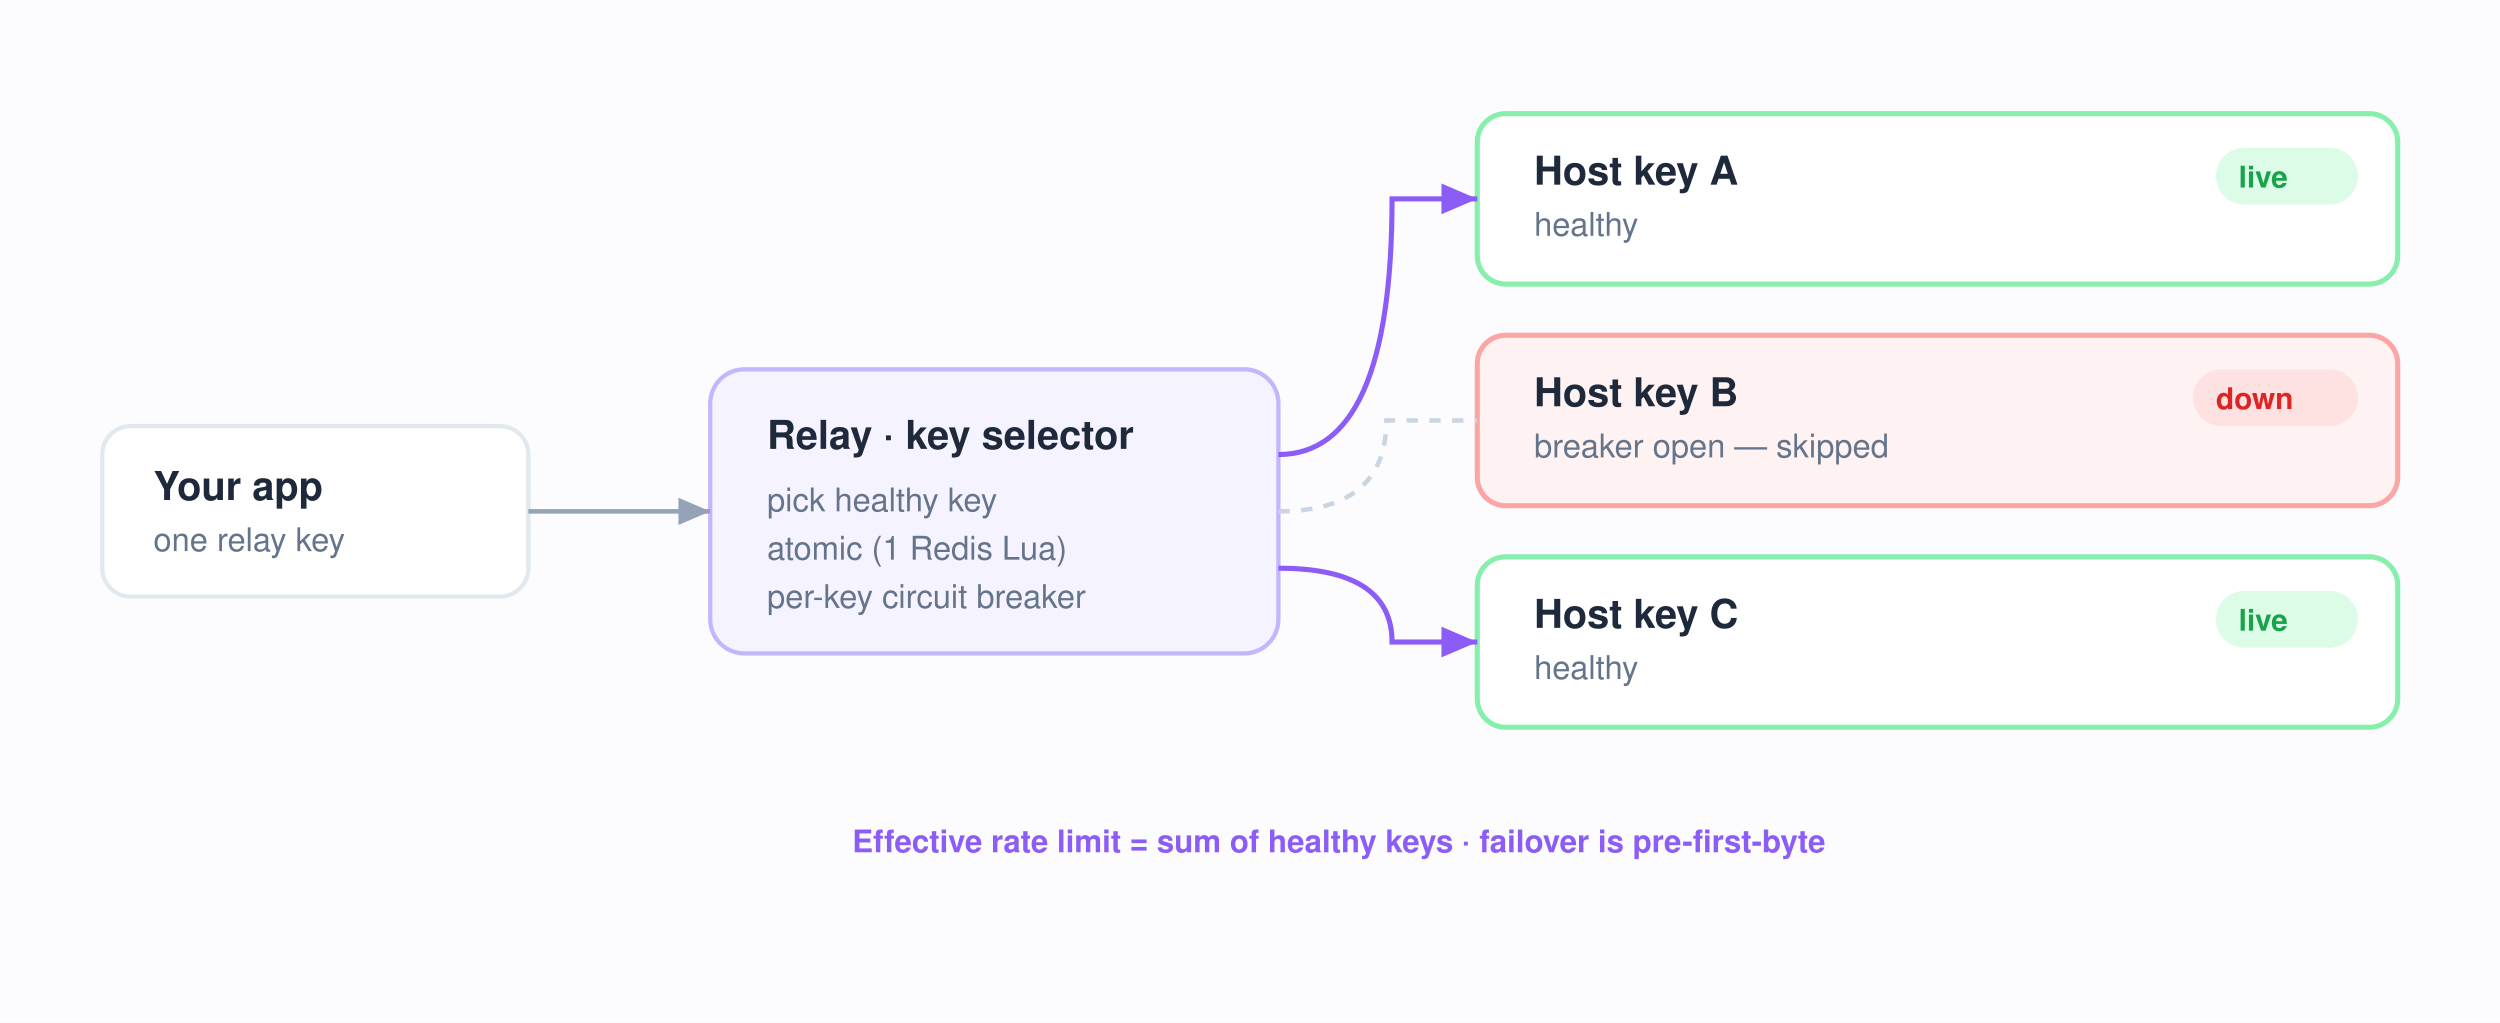
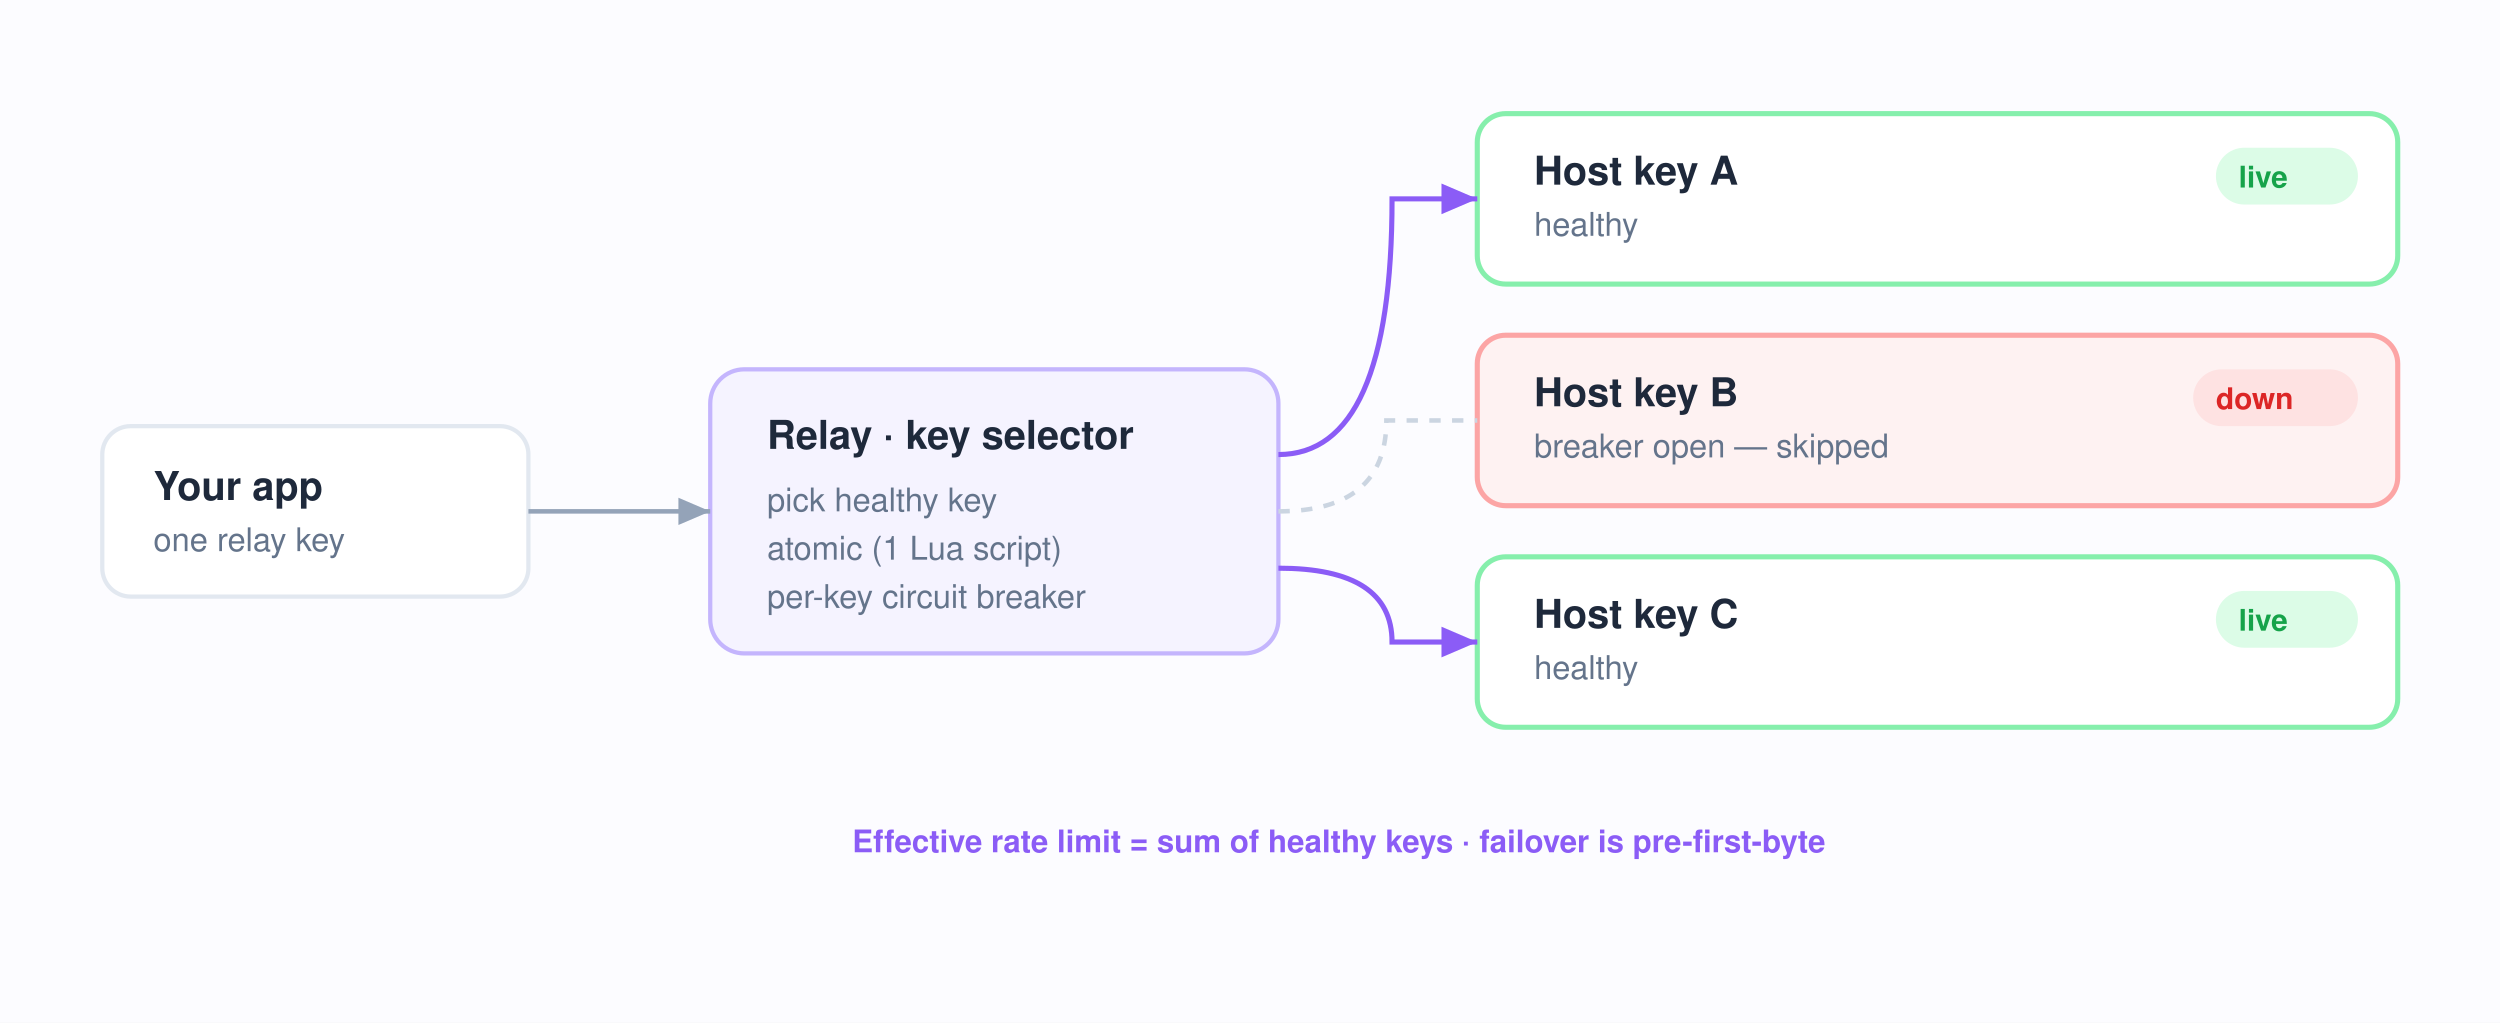
<svg xmlns="http://www.w3.org/2000/svg" width="880" height="360" viewBox="0 0 880 360" font-family="-apple-system, Segoe UI, Helvetica, Arial, sans-serif">
  <defs>
    <marker id="ah" markerWidth="9" markerHeight="9" refX="7" refY="3" orient="auto">
      <path d="M0,0 L7,3 L0,6 z" fill="#8B5CF6" />
    </marker>
    <marker id="ahg" markerWidth="9" markerHeight="9" refX="7" refY="3" orient="auto">
      <path d="M0,0 L7,3 L0,6 z" fill="#94a3b8" />
    </marker>
    <style>
      .card { fill: #ffffff; stroke: #e2e8f0; stroke-width: 1.5; }
      .accent { fill: #F5F3FF; stroke: #C4B5FD; stroke-width: 1.5; }
      .ok { fill: #ffffff; stroke: #86EFAC; stroke-width: 1.8; }
      .down { fill: #FEF2F2; stroke: #FCA5A5; stroke-width: 1.8; }
      .h { font-size: 14px; font-weight: 700; fill: #1e293b; }
      .t { font-size: 11.5px; fill: #64748b; }
      .lbl { font-size: 11px; fill: #8B5CF6; font-weight: 600; }
      .pill { font-size: 10.5px; font-weight: 700; }
    </style>
  </defs>
  <rect width="880" height="360" fill="#FCFCFF" />
  <rect x="36" y="150" width="150" height="60" rx="10" class="card" />
  <text x="54" y="176" class="h">Your app</text>
  <text x="54" y="194" class="t">one relay key</text>
  <rect x="250" y="130" width="200" height="100" rx="12" class="accent" />
  <text x="270" y="158" class="h">Relay · key selector</text>
  <text x="270" y="180" class="t">pick healthy key</text>
-   <text x="270" y="197" class="t">atomic (1 Redis Lua)</text>
+   <text x="270" y="197" class="t">atomic (1 Lua script)</text>
  <text x="270" y="214" class="t">per-key circuit breaker</text>
  <rect x="520" y="40" width="324" height="60" rx="10" class="ok" />
  <text x="540" y="65" class="h">Host key A</text>
  <text x="540" y="83" class="t">healthy</text>
  <rect x="780" y="52" width="50" height="20" rx="10" fill="#DCFCE7" />
  <text x="788" y="66" class="pill" fill="#16A34A">live</text>
  <rect x="520" y="118" width="324" height="60" rx="10" class="down" />
  <text x="540" y="143" class="h">Host key B</text>
  <text x="540" y="161" class="t">breaker open — skipped</text>
  <rect x="772" y="130" width="58" height="20" rx="10" fill="#FEE2E2" />
  <text x="780" y="144" class="pill" fill="#DC2626">down</text>
  <rect x="520" y="196" width="324" height="60" rx="10" class="ok" />
  <text x="540" y="221" class="h">Host key C</text>
  <text x="540" y="239" class="t">healthy</text>
  <rect x="780" y="208" width="50" height="20" rx="10" fill="#DCFCE7" />
  <text x="788" y="222" class="pill" fill="#16A34A">live</text>
  <path d="M186 180 L250 180" stroke="#94a3b8" stroke-width="1.6" marker-end="url(#ahg)" />
  <path d="M450 160 Q490 160 490 70 L520 70" fill="none" stroke="#8B5CF6" stroke-width="1.8" marker-end="url(#ah)" />
  <path d="M450 200 Q490 200 490 226 L520 226" fill="none" stroke="#8B5CF6" stroke-width="1.8" marker-end="url(#ah)" />
  <path d="M450 180 Q488 180 488 148 L520 148" fill="none" stroke="#CBD5E1" stroke-width="1.6" stroke-dasharray="4,4" />
  <text x="300" y="300" class="lbl">Effective rate limit = sum of healthy keys · failover is pre-first-byte</text>
</svg>
